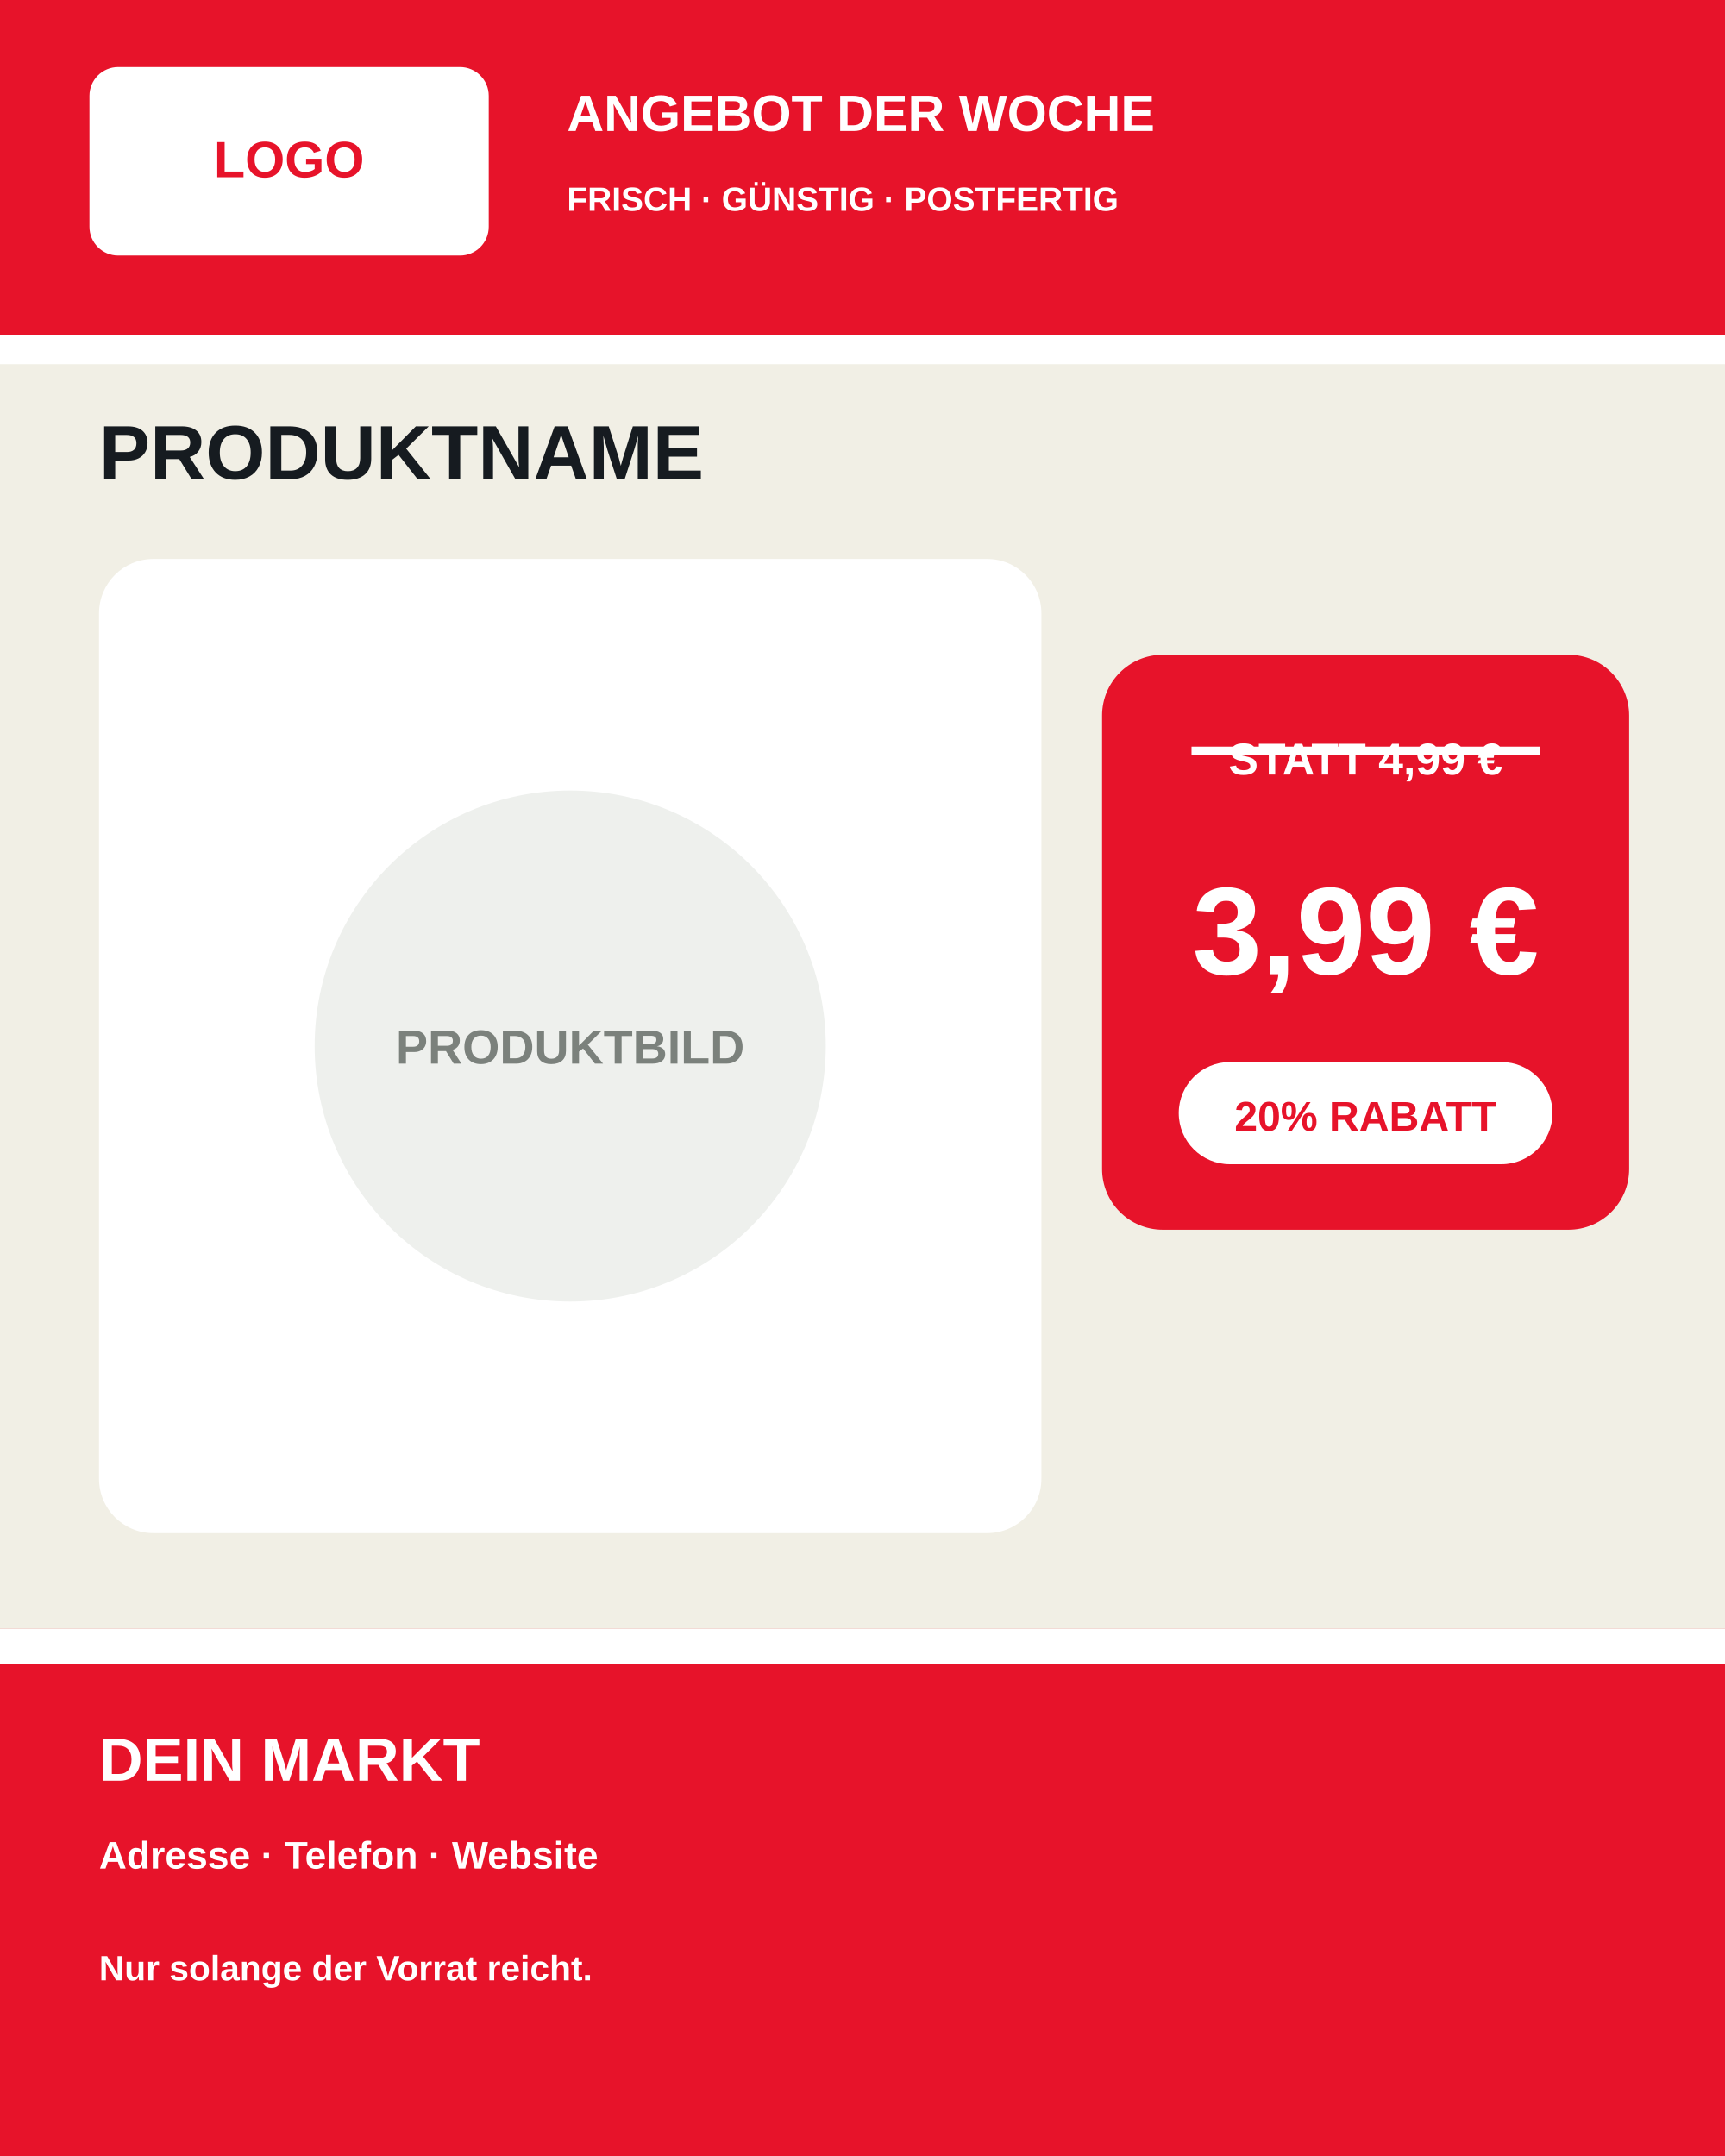
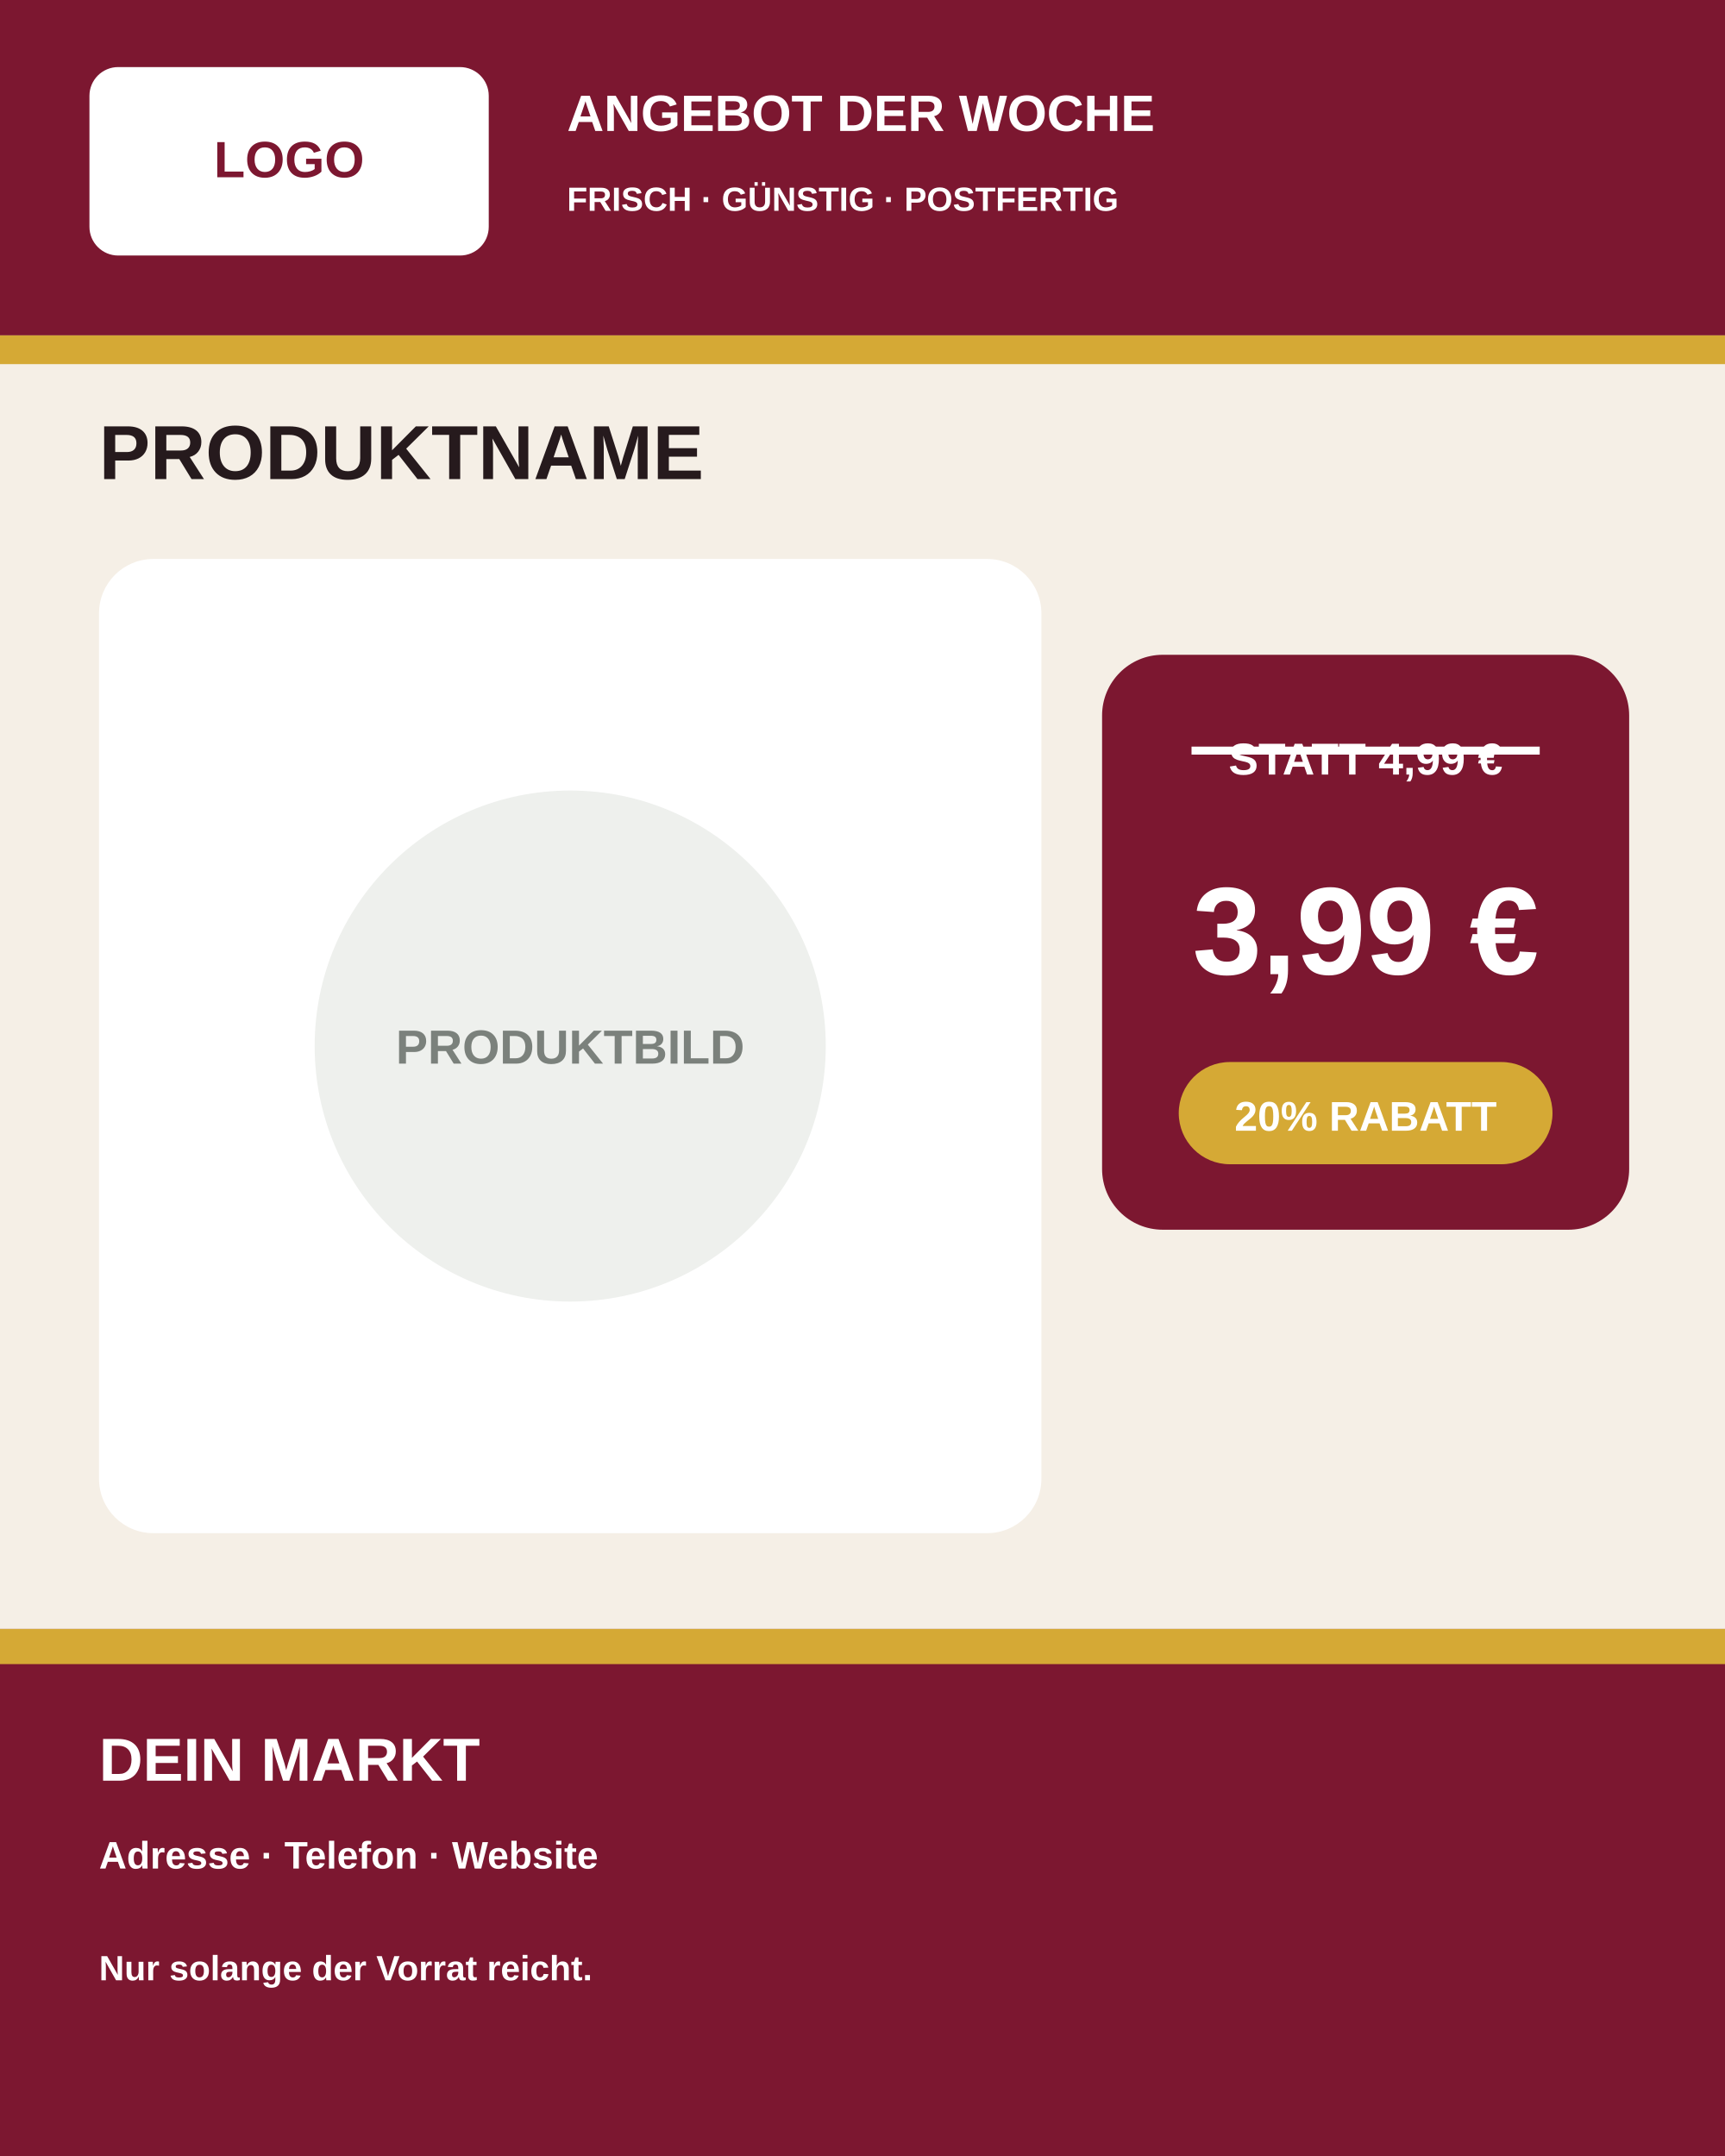
<svg xmlns="http://www.w3.org/2000/svg" width="1080" height="1350" viewBox="0 0 1080 1350">
-   <rect width="1080" height="1350" fill="#F1EFE5" />
-   <rect x="0" y="0" width="1080" height="210" fill="#E7132A" />
-   <rect x="0" y="210" width="1080" height="18" fill="#FFFFFF" />
+   <rect width="1080" height="1350" fill="#F5EFE6" />
+   <rect x="0" y="0" width="1080" height="210" fill="#7C1730" />
+   <rect x="0" y="210" width="1080" height="18" fill="#D5A935" />
  <rect x="56" y="42" width="250" height="118" rx="18" fill="#fff" />
-   <text x="181" y="111" text-anchor="middle" font-family="Arial,Helvetica,sans-serif" font-size="32" font-weight="800" fill="#E7132A">LOGO</text>
+   <text x="181" y="111" text-anchor="middle" font-family="Arial,Helvetica,sans-serif" font-size="32" font-weight="800" fill="#7C1730">LOGO</text>
  <text x="355" y="82" font-family="Arial,Helvetica,sans-serif" font-size="32" font-weight="800" fill="#fff">ANGEBOT DER WOCHE</text>
  <text x="355" y="132" font-family="Arial,Helvetica,sans-serif" font-size="21" font-weight="700" fill="#fff">FRISCH · GÜNSTIG · POSTFERTIG</text>
-   <text x="62" y="300" font-family="Arial,Helvetica,sans-serif" font-size="48" font-weight="900" fill="#161B20">PRODUKTNAME</text>
+   <text x="62" y="300" font-family="Arial,Helvetica,sans-serif" font-size="48" font-weight="900" fill="#261A1D">PRODUKTNAME</text>
  <rect x="62" y="350" width="590" height="610" rx="34" fill="#fff" />
  <circle cx="357" cy="655" r="160" fill="#EEF0ED" />
  <text x="357" y="666" text-anchor="middle" font-family="Arial,Helvetica,sans-serif" font-size="30" font-weight="800" fill="#7B817C">PRODUKTBILD</text>
-   <rect x="690" y="410" width="330" height="360" rx="38" fill="#E7132A" />
+   <rect x="690" y="410" width="330" height="360" rx="38" fill="#7C1730" />
  <text x="855" y="485" text-anchor="middle" font-family="Arial,Helvetica,sans-serif" font-size="28" font-weight="800" fill="#fff">STATT 4,99 €</text>
  <line x1="746" y1="470" x2="964" y2="470" stroke="#fff" stroke-width="5" />
  <text x="855" y="610" text-anchor="middle" font-family="Arial,Helvetica,sans-serif" font-size="78" font-weight="900" fill="#fff">3,99 €</text>
-   <rect x="738" y="665" width="234" height="64" rx="32" fill="#FFFFFF" />
-   <text x="855" y="708" text-anchor="middle" font-family="Arial,Helvetica,sans-serif" font-size="26" font-weight="900" fill="#E7132A">20% RABATT</text>
-   <rect x="0" y="1020" width="1080" height="330" fill="#E7132A" />
-   <rect x="0" y="1020" width="1080" height="22" fill="#FFFFFF" />
+   <rect x="738" y="665" width="234" height="64" rx="32" fill="#D5A935" />
+   <text x="855" y="708" text-anchor="middle" font-family="Arial,Helvetica,sans-serif" font-size="26" font-weight="900" fill="#FFFFFF">20% RABATT</text>
+   <rect x="0" y="1020" width="1080" height="330" fill="#7C1730" />
+   <rect x="0" y="1020" width="1080" height="22" fill="#D5A935" />
  <text x="62" y="1115" font-family="Arial,Helvetica,sans-serif" font-size="38" font-weight="900" fill="#fff">DEIN MARKT</text>
  <text x="62" y="1170" font-family="Arial,Helvetica,sans-serif" font-size="24" font-weight="700" fill="#fff">Adresse · Telefon · Website</text>
  <text x="62" y="1240" font-family="Arial,Helvetica,sans-serif" font-size="22" font-weight="700" fill="#fff">Nur solange der Vorrat reicht.</text>
</svg>
